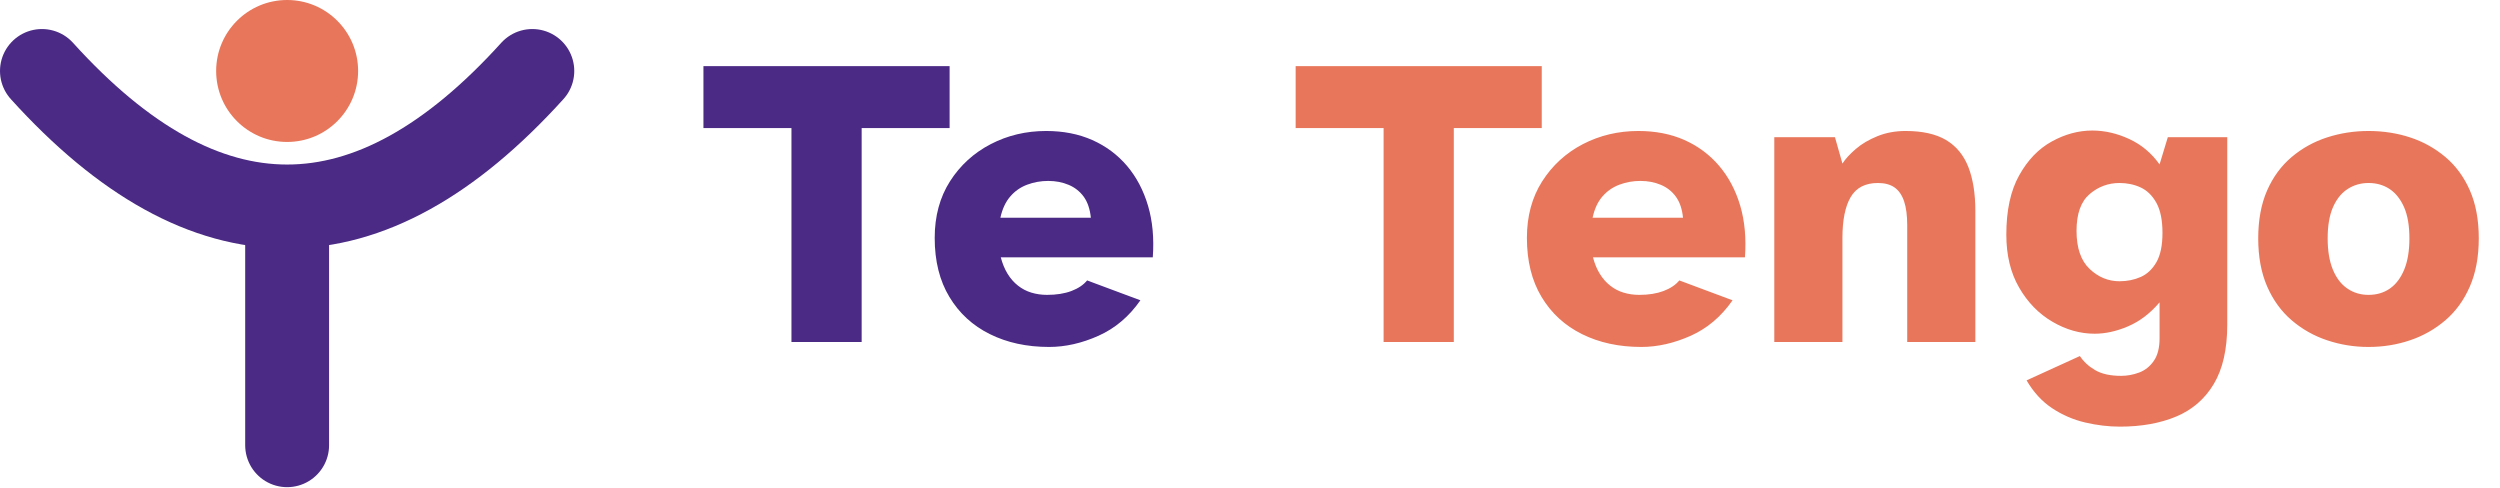
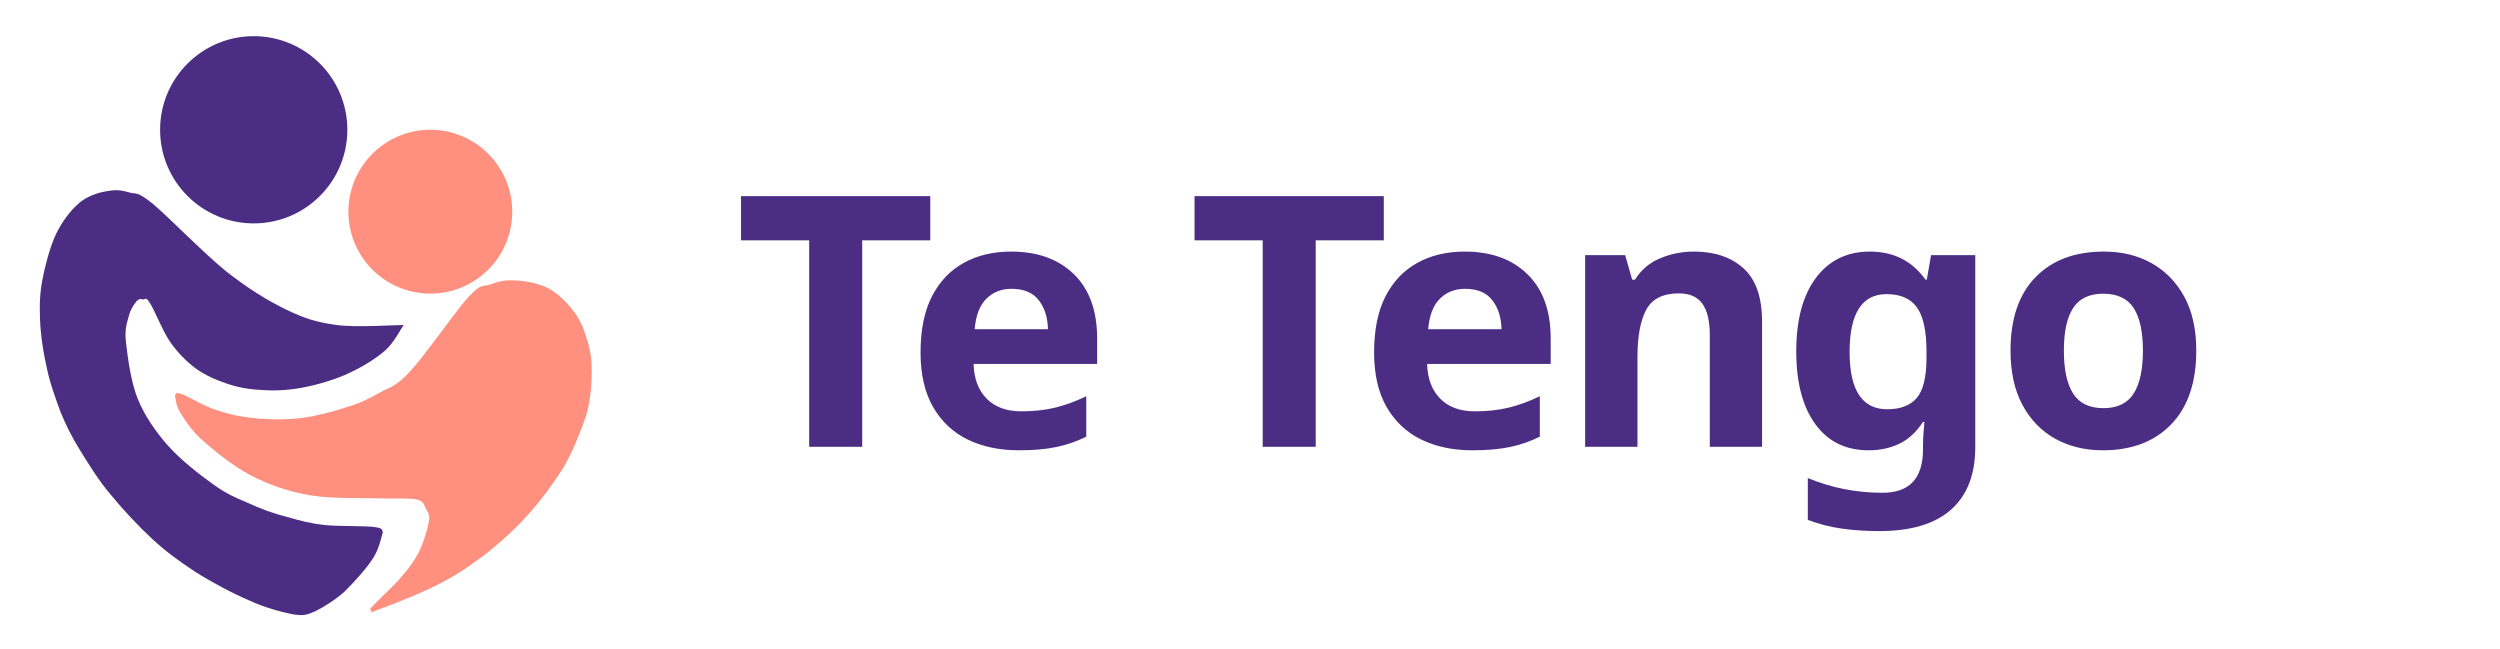
- <svg xmlns="http://www.w3.org/2000/svg" viewBox="15.5 27 387.45 75.5" width="774.9" height="151" role="img" aria-labelledby="t">
-   <g fill="none" stroke="#4A2A85" stroke-width="13" stroke-linecap="round">
-     <path d="M60 60 V96" />
-     <path d="M22 38 Q60 80 98 38" />
-   </g>
-   <circle cx="60" cy="38" r="11" fill="#E8765A" />
-   <path fill="#4A2A85" d="M138.16 80L138.16 46.85L124.52 46.85L124.52 37.25L162.67 37.25L162.67 46.85L149.04 46.85L149.04 80L138.16 80ZM178.09 80.77Q172.91 80.77 168.91 78.78Q164.91 76.8 162.64 73.02Q160.36 69.25 160.36 63.87Q160.36 58.82 162.73 55.1Q165.1 51.39 169.04 49.34Q172.97 47.3 177.64 47.3Q181.61 47.3 184.78 48.7Q187.95 50.11 190.16 52.7Q192.36 55.3 193.42 58.88Q194.48 62.46 194.16 66.88L170.6 66.88Q170.99 68.35 171.66 69.44Q172.33 70.53 173.26 71.26Q174.19 72 175.34 72.35Q176.49 72.7 177.77 72.7Q179.95 72.7 181.55 72.1Q183.15 71.49 183.98 70.46L192.24 73.54Q189.61 77.31 185.74 79.04Q181.87 80.77 178.09 80.77ZM170.54 60.74L184.56 60.74Q184.36 58.75 183.47 57.5Q182.57 56.26 181.13 55.65Q179.69 55.04 177.96 55.04Q176.24 55.04 174.7 55.62Q173.16 56.19 172.08 57.44Q170.99 58.69 170.54 60.74Z" />
-   <path fill="#E8765A" d="M229.93 80L229.93 46.85L216.3 46.85L216.3 37.25L254.44 37.25L254.44 46.85L240.81 46.85L240.81 80L229.93 80ZM269.87 80.77Q264.68 80.77 260.68 78.78Q256.68 76.8 254.41 73.02Q252.14 69.25 252.14 63.87Q252.14 58.82 254.51 55.1Q256.88 51.39 260.81 49.34Q264.75 47.3 269.42 47.3Q273.39 47.3 276.56 48.7Q279.72 50.11 281.93 52.7Q284.14 55.3 285.2 58.88Q286.25 62.46 285.93 66.88L262.38 66.88Q262.76 68.35 263.44 69.44Q264.11 70.53 265.04 71.26Q265.96 72 267.12 72.35Q268.27 72.7 269.55 72.7Q271.72 72.7 273.32 72.1Q274.92 71.49 275.76 70.46L284.01 73.54Q281.39 77.31 277.52 79.04Q273.64 80.77 269.87 80.77ZM262.32 60.74L276.33 60.74Q276.14 58.75 275.24 57.5Q274.35 56.26 272.91 55.65Q271.47 55.04 269.74 55.04Q268.01 55.04 266.48 55.62Q264.94 56.19 263.85 57.44Q262.76 58.69 262.32 60.74ZM290.48 80L290.48 48.26L299.88 48.26L301.04 52.35Q301.74 51.26 303.12 50.08Q304.49 48.9 306.48 48.1Q308.46 47.3 310.83 47.3Q314.73 47.3 317.1 48.7Q319.47 50.11 320.56 52.9Q321.64 55.68 321.64 59.71L321.64 80L311.08 80L311.08 61.89Q311.08 59.65 310.6 58.21Q310.12 56.77 309.13 56.06Q308.14 55.36 306.54 55.36Q303.6 55.36 302.32 57.54Q301.04 59.71 301.04 63.87L301.04 80L290.48 80ZM344.04 93.12Q341.42 93.12 338.67 92.48Q335.92 91.84 333.55 90.27Q331.18 88.7 329.58 85.95L337.84 82.18Q338.73 83.52 340.24 84.38Q341.74 85.25 344.24 85.25Q345.64 85.25 347.02 84.74Q348.4 84.22 349.29 82.94Q350.19 81.66 350.19 79.42L350.19 73.86Q348.01 76.42 345.32 77.57Q342.64 78.72 340.14 78.72Q336.75 78.72 333.58 76.86Q330.41 75.01 328.43 71.58Q326.44 68.16 326.44 63.36Q326.44 57.73 328.43 54.18Q330.41 50.62 333.48 48.93Q336.56 47.23 339.76 47.23Q342.64 47.23 345.48 48.54Q348.33 49.86 350.19 52.48L351.47 48.26L360.68 48.26L360.68 77.31Q360.68 83.01 358.6 86.5Q356.52 89.98 352.78 91.55Q349.04 93.12 344.04 93.12ZM343.98 70.59Q345.77 70.59 347.28 69.92Q348.78 69.25 349.71 67.62Q350.64 65.98 350.64 63.1Q350.64 60.16 349.71 58.46Q348.78 56.77 347.28 56.06Q345.77 55.36 343.98 55.36Q341.36 55.36 339.34 57.09Q337.32 58.82 337.32 62.78Q337.32 66.75 339.34 68.67Q341.36 70.59 343.98 70.59ZM382.57 80.77Q379.24 80.77 376.17 79.74Q373.1 78.72 370.67 76.64Q368.24 74.56 366.86 71.39Q365.48 68.22 365.48 63.94Q365.48 59.65 366.86 56.51Q368.24 53.38 370.67 51.33Q373.1 49.28 376.17 48.29Q379.24 47.3 382.57 47.3Q385.96 47.3 389 48.29Q392.04 49.28 394.48 51.33Q396.91 53.38 398.28 56.51Q399.66 59.65 399.66 63.94Q399.66 68.22 398.28 71.39Q396.91 74.56 394.48 76.64Q392.04 78.72 389 79.74Q385.96 80.77 382.57 80.77ZM382.57 72.7Q384.49 72.7 385.9 71.71Q387.31 70.72 388.11 68.77Q388.91 66.82 388.91 63.94Q388.91 60.99 388.08 59.1Q387.24 57.22 385.84 56.29Q384.43 55.36 382.57 55.36Q380.78 55.36 379.34 56.29Q377.9 57.22 377.07 59.1Q376.24 60.99 376.24 63.94Q376.24 66.82 377.04 68.77Q377.84 70.72 379.28 71.71Q380.72 72.7 382.57 72.7Z" />
+ <svg xmlns="http://www.w3.org/2000/svg" viewBox="0 0 470 122" width="940" height="244" role="img" aria-labelledby="t">
+   <circle cx="47.7" cy="24.4" r="17.6" fill="#4B2E83" />
+   <path fill="#4B2E83" d="M20.4 35.9 C21.9 35.6 23.0 35.8 24.4 36.2 C25.8 36.6 25.5 35.8 28.6 38.2 C31.6 40.7 38.3 47.6 42.5 51.0 C46.7 54.3 50.3 56.5 53.8 58.2 C57.3 59.9 59.6 60.6 63.3 61.1 C67.0 61.6 73.8 61.1 75.9 61.1 C75.3 61.9 74.1 64.4 72.4 65.9 C70.7 67.4 68.1 69.0 65.5 70.2 C62.9 71.4 59.5 72.4 56.7 72.9 C54.0 73.4 51.4 73.5 49.0 73.3 C46.7 73.2 44.6 72.8 42.6 72.1 C40.5 71.4 38.5 70.5 36.7 69.2 C35.0 67.9 33.4 66.3 32.0 64.3 C30.6 62.3 29.1 58.4 28.2 57.0 C27.4 55.7 27.4 56.3 26.9 56.3 C26.5 56.2 26.2 56.1 25.7 56.6 C25.2 57.2 24.5 58.2 24.2 59.5 C23.8 60.9 23.4 62.0 23.7 64.5 C24.0 67.1 24.6 71.8 25.9 75.0 C27.2 78.2 29.3 81.2 31.6 83.8 C34.0 86.5 37.5 89.2 40.0 91.0 C42.5 92.8 44.1 93.5 46.5 94.5 C48.8 95.6 51.6 96.6 54.0 97.2 C56.5 97.9 58.3 98.4 61.0 98.7 C63.7 99.0 68.7 98.8 70.5 99.1 C72.3 99.3 71.7 99.9 72.0 100.0 C71.7 100.9 71.3 103.2 70.1 105.0 C68.9 106.9 66.5 109.5 64.8 111.2 C63.0 112.8 60.9 114.1 59.3 114.9 C57.7 115.6 57.2 115.8 55.1 115.5 C53.1 115.1 49.9 114.3 46.9 112.9 C43.8 111.6 39.7 109.4 36.7 107.5 C33.7 105.5 31.3 103.8 28.7 101.4 C26.1 99.0 23.2 95.9 20.9 93.1 C18.5 90.3 16.5 87.0 14.9 84.4 C13.3 81.8 12.5 80.1 11.4 77.5 C10.4 74.8 9.3 71.8 8.7 68.7 C8.0 65.6 7.5 61.9 7.5 58.9 C7.4 56.0 7.7 53.6 8.3 51.0 C8.9 48.4 9.8 45.2 11.0 43.1 C12.2 40.9 13.7 39.1 15.2 37.9 C16.8 36.7 18.8 36.1 20.4 35.9Z" />
+   <circle cx="80.9" cy="39.8" r="15.4" fill="#FF8F7E" />
+   <path fill="#FF8F7E" d="M96.0 52.7 C97.5 52.7 99.5 52.9 101.0 53.4 C102.5 53.8 103.6 54.4 104.9 55.4 C106.1 56.4 107.5 57.9 108.4 59.3 C109.3 60.7 109.9 62.2 110.3 63.7 C110.8 65.2 111.1 66.5 111.2 68.3 C111.3 70.2 111.2 72.9 110.9 74.8 C110.6 76.7 110.4 77.7 109.6 79.8 C108.8 81.9 107.7 84.8 106.1 87.6 C104.4 90.4 101.9 93.8 99.5 96.5 C97.1 99.2 94.6 101.5 91.9 103.7 C89.1 105.8 86.6 107.7 83.1 109.5 C79.6 111.4 73.1 113.9 70.9 114.7 C68.7 115.6 70.1 114.7 69.9 114.7 C69.9 114.6 69.1 115.0 70.0 114.0 C71.0 112.9 74.1 110.1 75.5 108.4 C77.0 106.7 77.9 105.4 78.8 103.7 C79.6 102.0 80.4 99.5 80.6 98.2 C80.9 96.9 80.5 96.4 80.1 95.7 C79.7 94.9 79.7 94.2 78.3 93.9 C76.9 93.6 75.2 93.8 71.9 93.7 C68.5 93.6 62.3 93.8 58.2 93.1 C54.1 92.4 50.5 91.1 47.2 89.4 C43.9 87.7 40.5 84.9 38.2 82.9 C36.0 81.0 34.8 79.0 33.9 77.6 C33.0 76.1 33.0 74.8 32.9 74.3 C33.1 74.2 32.8 73.6 34.2 74.1 C35.5 74.6 38.6 76.5 41.0 77.2 C43.4 78.0 46.1 78.5 48.7 78.7 C51.3 78.9 54.0 78.9 56.7 78.6 C59.5 78.2 62.6 77.4 65.0 76.6 C67.5 75.9 69.3 75.0 71.4 73.8 C73.4 72.7 74.5 72.7 77.2 69.7 C80.0 66.7 85.6 58.5 88.1 55.8 C90.6 53.1 90.8 54.0 92.1 53.5 C93.4 53.0 94.5 52.7 96.0 52.7Z" />
+   <text x="138" y="84" font-family="Poppins, 'Segoe UI', system-ui, sans-serif" font-weight="700" font-size="66" letter-spacing="-1.5" fill="#4B2E83">Te Tengo</text>
</svg>
